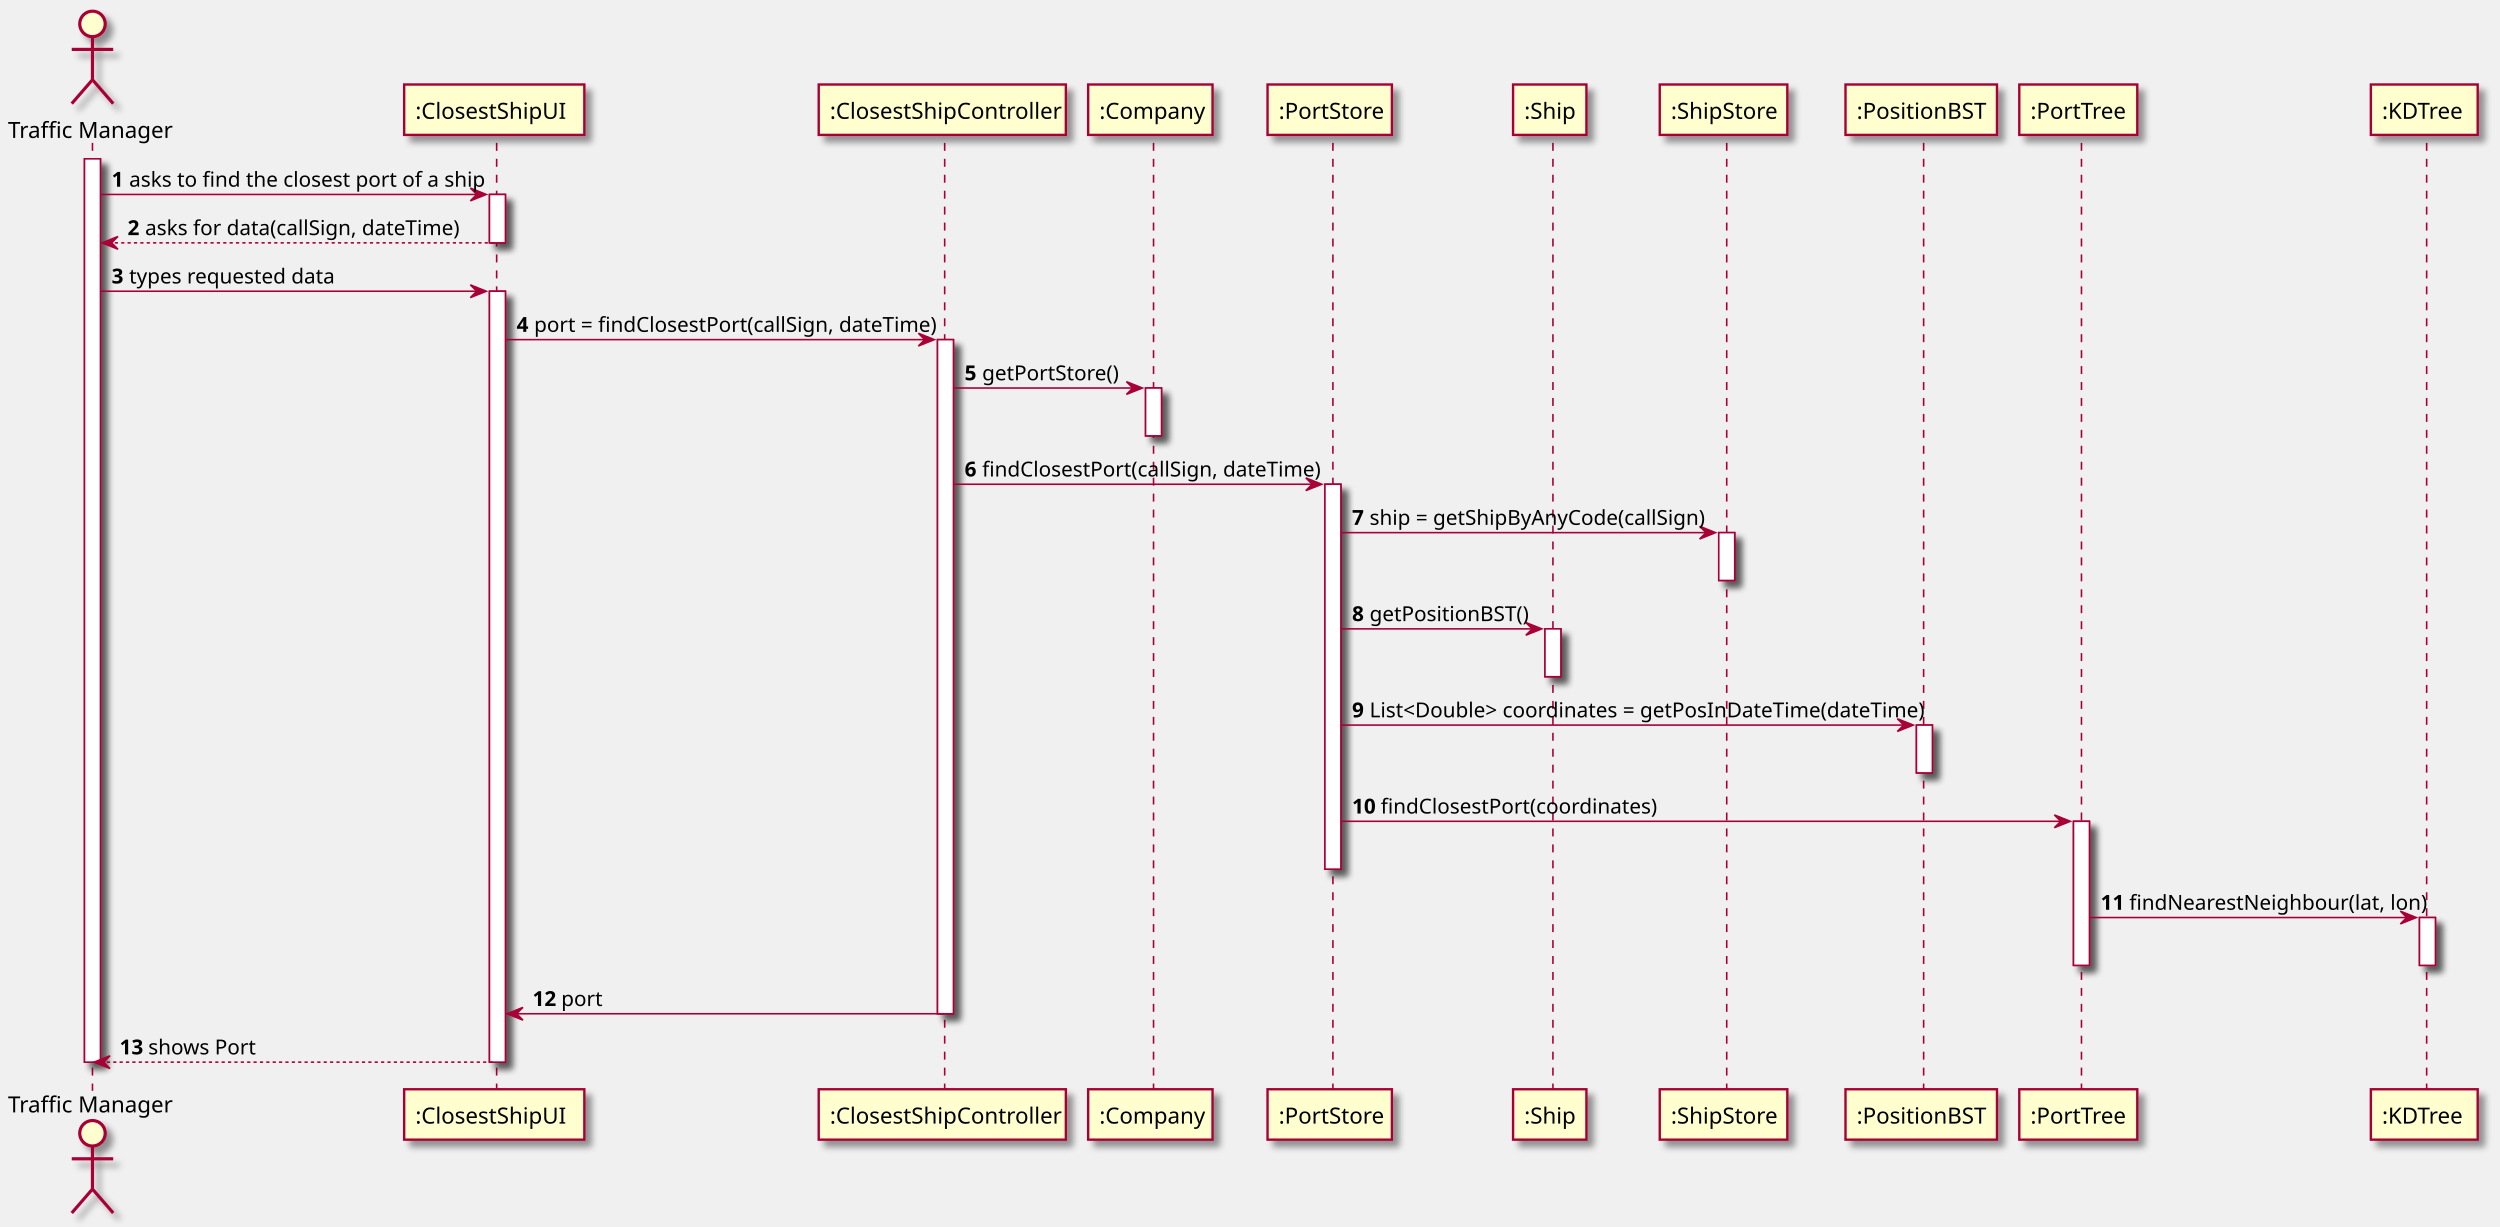
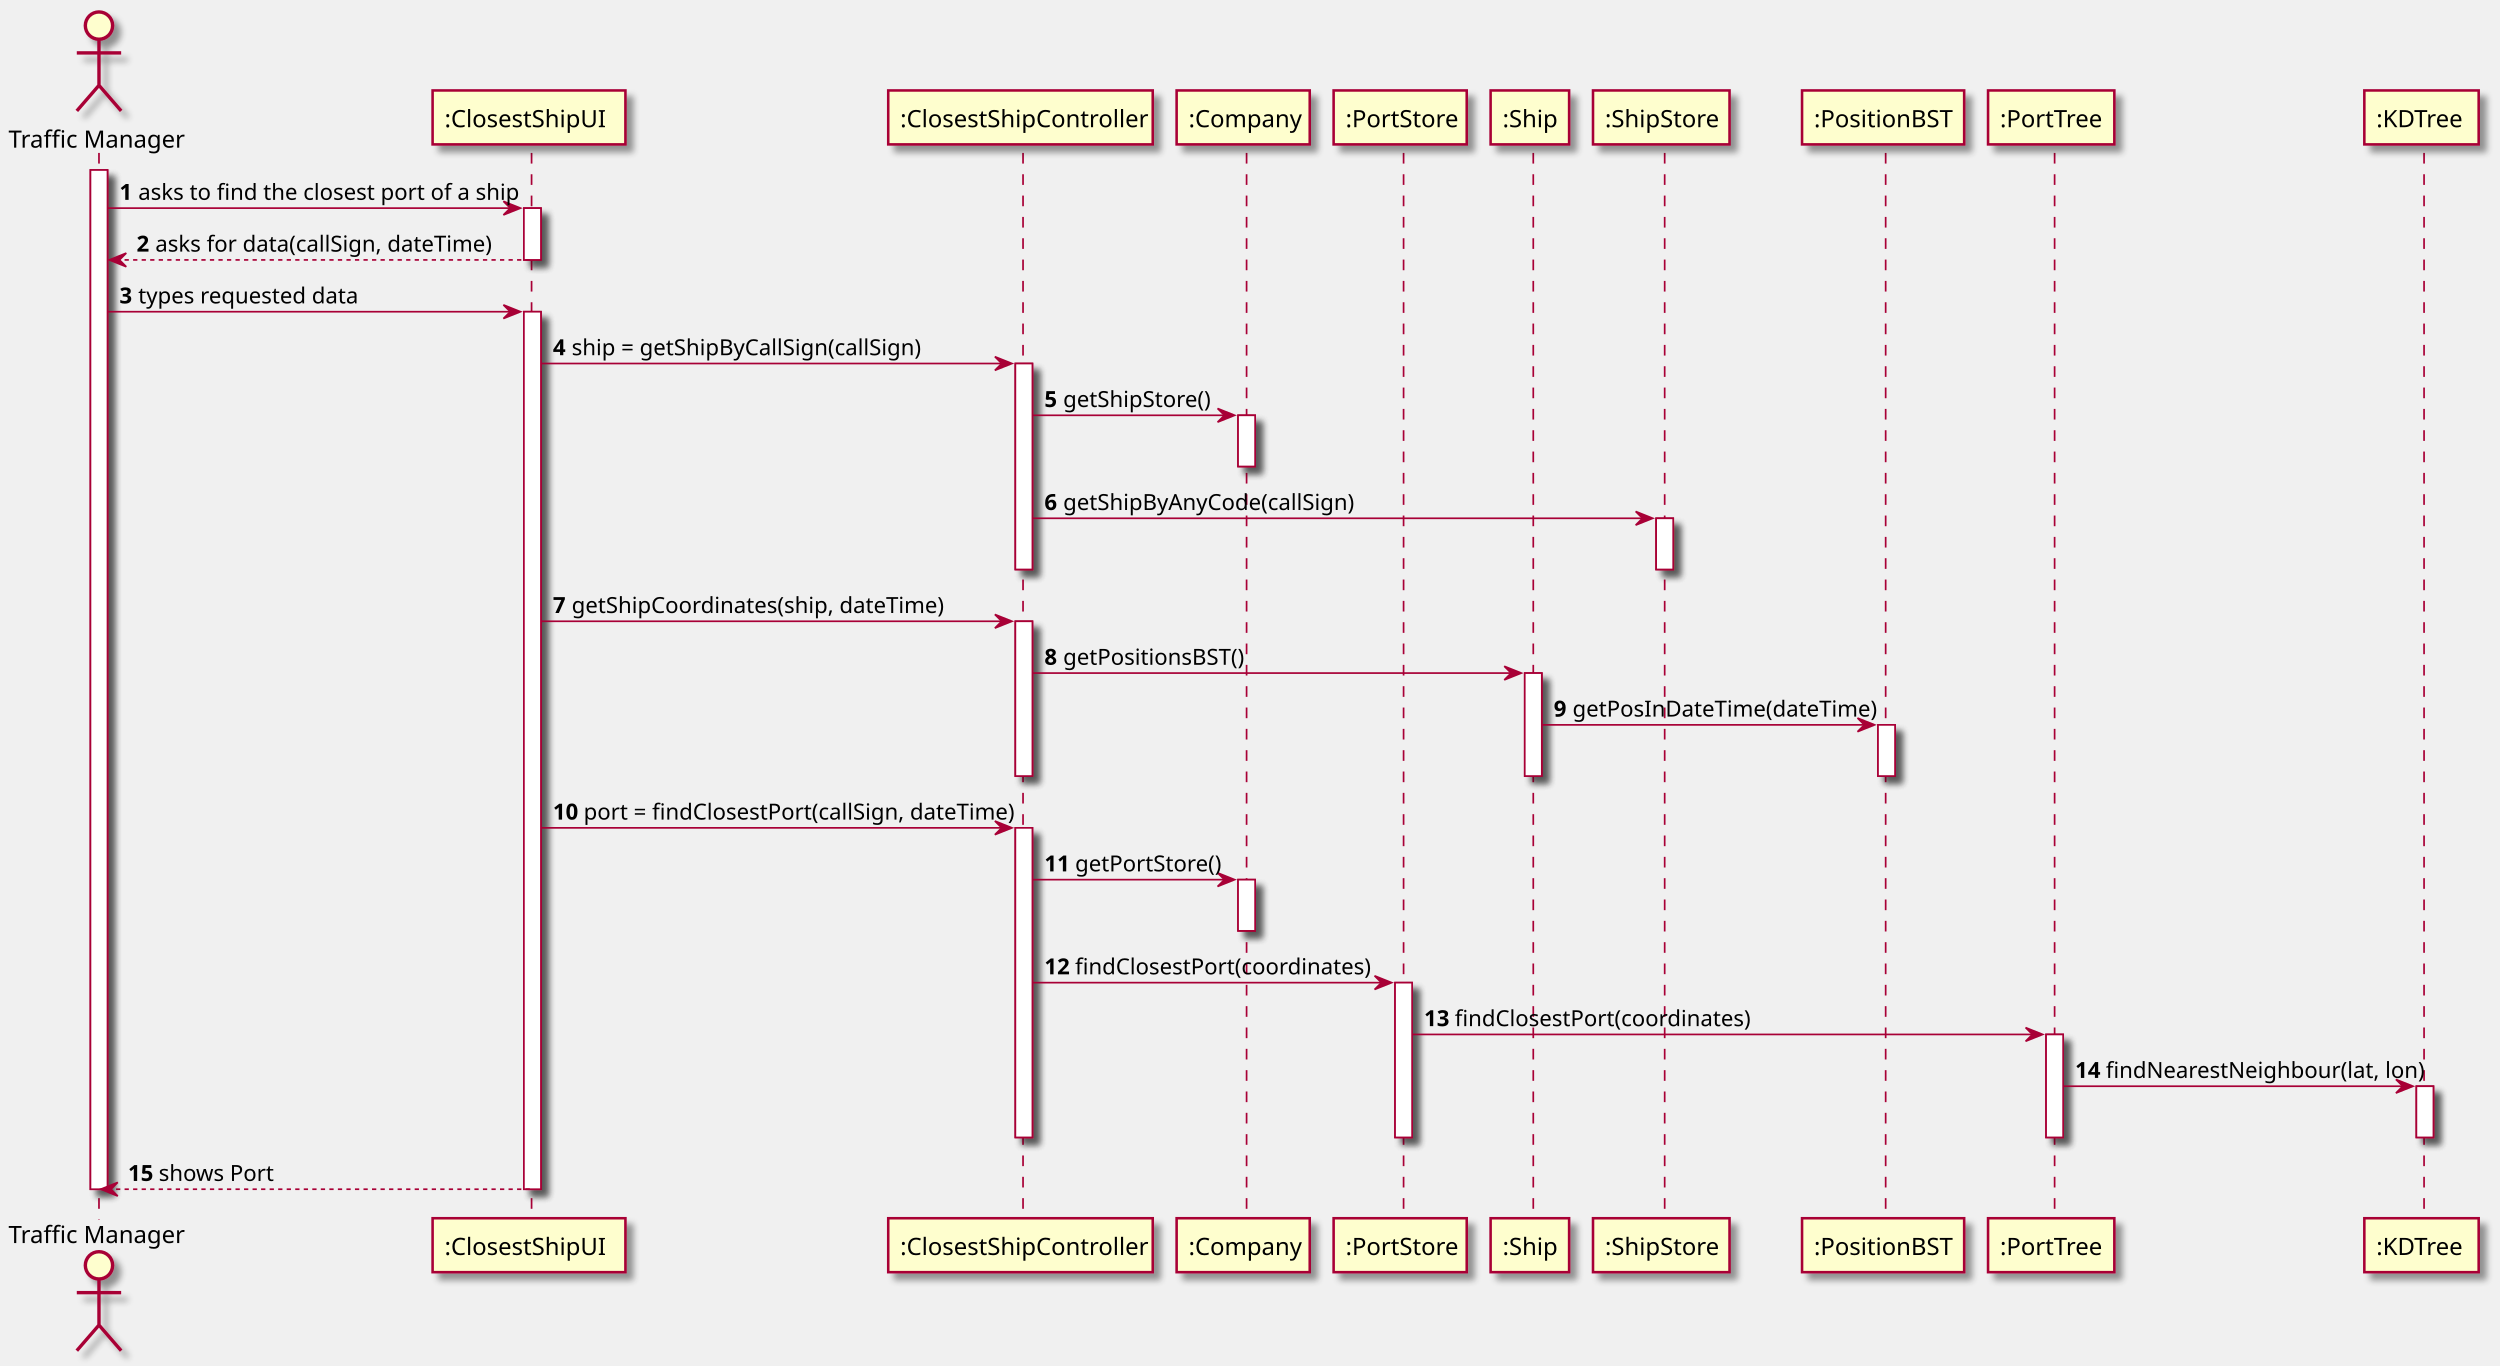
- <svg xmlns="http://www.w3.org/2000/svg" contentScriptType="application/ecmascript" contentStyleType="text/css" height="769px" preserveAspectRatio="none" style="width:1568px;height:769px;background:#FFFFFF;" version="1.1" viewBox="0 0 1568 769" width="1568px" zoomAndPan="magnify">
+ <svg xmlns="http://www.w3.org/2000/svg" contentScriptType="application/ecmascript" contentStyleType="text/css" height="640px" preserveAspectRatio="none" style="width:1172px;height:640px;background:#FFFFFF;" version="1.1" viewBox="0 0 1172 640" width="1172.8px" zoomAndPan="magnify">
  <defs>
-     <filter height="300%" id="fydxeoehd49n4" width="300%" x="-1" y="-1">
-       <feGaussianBlur result="blurOut" stdDeviation="2.0" />
+     <filter height="300%" id="fjv9f0godjn3q" width="300%" x="-1" y="-1">
+       <feGaussianBlur result="blurOut" stdDeviation="1.6" />
      <feColorMatrix in="blurOut" result="blurOut2" type="matrix" values="0 0 0 0 0 0 0 0 0 0 0 0 0 0 0 0 0 0 .4 0" />
-       <feOffset dx="4.0" dy="4.0" in="blurOut2" result="blurOut3" />
+       <feOffset dx="3.2" dy="3.2" in="blurOut2" result="blurOut3" />
      <feBlend in="SourceGraphic" in2="blurOut3" mode="normal" />
    </filter>
  </defs>
  <g>
-     <rect fill="#FFFFFF" filter="url(#fydxeoehd49n4)" height="566.57" style="stroke:#A80036;stroke-width:1.0;" width="10" x="53" y="99.609" />
-     <rect fill="#FFFFFF" filter="url(#fydxeoehd49n4)" height="30.352" style="stroke:#A80036;stroke-width:1.0;" width="10" x="307" y="121.961" />
-     <rect fill="#FFFFFF" filter="url(#fydxeoehd49n4)" height="483.516" style="stroke:#A80036;stroke-width:1.0;" width="10" x="307" y="182.664" />
-     <rect fill="#FFFFFF" filter="url(#fydxeoehd49n4)" height="422.812" style="stroke:#A80036;stroke-width:1.0;" width="10" x="588" y="213.016" />
-     <rect fill="#FFFFFF" filter="url(#fydxeoehd49n4)" height="30" style="stroke:#A80036;stroke-width:1.0;" width="10" x="718.5" y="243.367" />
-     <rect fill="#FFFFFF" filter="url(#fydxeoehd49n4)" height="241.406" style="stroke:#A80036;stroke-width:1.0;" width="10" x="831" y="303.719" />
-     <rect fill="#FFFFFF" filter="url(#fydxeoehd49n4)" height="30" style="stroke:#A80036;stroke-width:1.0;" width="10" x="969" y="394.422" />
-     <rect fill="#FFFFFF" filter="url(#fydxeoehd49n4)" height="30" style="stroke:#A80036;stroke-width:1.0;" width="10" x="1078" y="334.07" />
-     <rect fill="#FFFFFF" filter="url(#fydxeoehd49n4)" height="30" style="stroke:#A80036;stroke-width:1.0;" width="10" x="1202" y="454.773" />
-     <rect fill="#FFFFFF" filter="url(#fydxeoehd49n4)" height="90.352" style="stroke:#A80036;stroke-width:1.0;" width="10" x="1300.5" y="515.125" />
-     <rect fill="#FFFFFF" filter="url(#fydxeoehd49n4)" height="30" style="stroke:#A80036;stroke-width:1.0;" width="10" x="1517.5" y="575.477" />
-     <line style="stroke:#A80036;stroke-width:1.0;stroke-dasharray:5.0,5.0;" x1="58" x2="58" y1="89.609" y2="684.18" />
-     <line style="stroke:#A80036;stroke-width:1.0;stroke-dasharray:5.0,5.0;" x1="311.5" x2="311.5" y1="89.609" y2="684.18" />
-     <line style="stroke:#A80036;stroke-width:1.0;stroke-dasharray:5.0,5.0;" x1="592.5" x2="592.5" y1="89.609" y2="684.18" />
-     <line style="stroke:#A80036;stroke-width:1.0;stroke-dasharray:5.0,5.0;" x1="723.5" x2="723.5" y1="89.609" y2="684.18" />
-     <line style="stroke:#A80036;stroke-width:1.0;stroke-dasharray:5.0,5.0;" x1="836" x2="836" y1="89.609" y2="684.18" />
-     <line style="stroke:#A80036;stroke-width:1.0;stroke-dasharray:5.0,5.0;" x1="974" x2="974" y1="89.609" y2="684.18" />
-     <line style="stroke:#A80036;stroke-width:1.0;stroke-dasharray:5.0,5.0;" x1="1083" x2="1083" y1="89.609" y2="684.18" />
-     <line style="stroke:#A80036;stroke-width:1.0;stroke-dasharray:5.0,5.0;" x1="1206.5" x2="1206.5" y1="89.609" y2="684.18" />
-     <line style="stroke:#A80036;stroke-width:1.0;stroke-dasharray:5.0,5.0;" x1="1305.5" x2="1305.5" y1="89.609" y2="684.18" />
-     <line style="stroke:#A80036;stroke-width:1.0;stroke-dasharray:5.0,5.0;" x1="1522" x2="1522" y1="89.609" y2="684.18" />
-     <text fill="#000000" font-family="sans-serif" font-size="14" lengthAdjust="spacing" textLength="100" x="5" y="86.533">Traffic Manager</text>
-     <ellipse cx="58" cy="15" fill="#FEFECE" filter="url(#fydxeoehd49n4)" rx="8" ry="8" style="stroke:#A80036;stroke-width:2.0;" />
-     <path d="M58,23 L58,50 M45,31 L71,31 M58,50 L45,65 M58,50 L71,65 " fill="none" filter="url(#fydxeoehd49n4)" style="stroke:#A80036;stroke-width:2.0;" />
-     <text fill="#000000" font-family="sans-serif" font-size="14" lengthAdjust="spacing" textLength="100" x="5" y="697.713">Traffic Manager</text>
-     <ellipse cx="58" cy="710.789" fill="#FEFECE" filter="url(#fydxeoehd49n4)" rx="8" ry="8" style="stroke:#A80036;stroke-width:2.0;" />
-     <path d="M58,718.789 L58,745.789 M45,726.789 L71,726.789 M58,745.789 L45,760.789 M58,745.789 L71,760.789 " fill="none" filter="url(#fydxeoehd49n4)" style="stroke:#A80036;stroke-width:2.0;" />
-     <rect fill="#FEFECE" filter="url(#fydxeoehd49n4)" height="31.609" style="stroke:#A80036;stroke-width:1.5;" width="113" x="253.5" y="53" />
-     <text fill="#000000" font-family="sans-serif" font-size="14" lengthAdjust="spacing" textLength="91" x="260.5" y="74.533">:ClosestShipUI</text>
-     <rect fill="#FEFECE" filter="url(#fydxeoehd49n4)" height="31.609" style="stroke:#A80036;stroke-width:1.5;" width="113" x="253.5" y="683.18" />
-     <text fill="#000000" font-family="sans-serif" font-size="14" lengthAdjust="spacing" textLength="91" x="260.5" y="704.713">:ClosestShipUI</text>
-     <rect fill="#FEFECE" filter="url(#fydxeoehd49n4)" height="31.609" style="stroke:#A80036;stroke-width:1.5;" width="155" x="513.5" y="53" />
-     <text fill="#000000" font-family="sans-serif" font-size="14" lengthAdjust="spacing" textLength="141" x="520.5" y="74.533">:ClosestShipController</text>
-     <rect fill="#FEFECE" filter="url(#fydxeoehd49n4)" height="31.609" style="stroke:#A80036;stroke-width:1.5;" width="155" x="513.5" y="683.18" />
-     <text fill="#000000" font-family="sans-serif" font-size="14" lengthAdjust="spacing" textLength="141" x="520.5" y="704.713">:ClosestShipController</text>
-     <rect fill="#FEFECE" filter="url(#fydxeoehd49n4)" height="31.609" style="stroke:#A80036;stroke-width:1.5;" width="78" x="682.5" y="53" />
-     <text fill="#000000" font-family="sans-serif" font-size="14" lengthAdjust="spacing" textLength="64" x="689.5" y="74.533">:Company</text>
-     <rect fill="#FEFECE" filter="url(#fydxeoehd49n4)" height="31.609" style="stroke:#A80036;stroke-width:1.5;" width="78" x="682.5" y="683.18" />
-     <text fill="#000000" font-family="sans-serif" font-size="14" lengthAdjust="spacing" textLength="64" x="689.5" y="704.713">:Company</text>
-     <rect fill="#FEFECE" filter="url(#fydxeoehd49n4)" height="31.609" style="stroke:#A80036;stroke-width:1.5;" width="78" x="795" y="53" />
-     <text fill="#000000" font-family="sans-serif" font-size="14" lengthAdjust="spacing" textLength="64" x="802" y="74.533">:PortStore</text>
-     <rect fill="#FEFECE" filter="url(#fydxeoehd49n4)" height="31.609" style="stroke:#A80036;stroke-width:1.5;" width="78" x="795" y="683.18" />
-     <text fill="#000000" font-family="sans-serif" font-size="14" lengthAdjust="spacing" textLength="64" x="802" y="704.713">:PortStore</text>
-     <rect fill="#FEFECE" filter="url(#fydxeoehd49n4)" height="31.609" style="stroke:#A80036;stroke-width:1.5;" width="46" x="949" y="53" />
-     <text fill="#000000" font-family="sans-serif" font-size="14" lengthAdjust="spacing" textLength="32" x="956" y="74.533">:Ship</text>
-     <rect fill="#FEFECE" filter="url(#fydxeoehd49n4)" height="31.609" style="stroke:#A80036;stroke-width:1.5;" width="46" x="949" y="683.18" />
-     <text fill="#000000" font-family="sans-serif" font-size="14" lengthAdjust="spacing" textLength="32" x="956" y="704.713">:Ship</text>
-     <rect fill="#FEFECE" filter="url(#fydxeoehd49n4)" height="31.609" style="stroke:#A80036;stroke-width:1.5;" width="80" x="1041" y="53" />
-     <text fill="#000000" font-family="sans-serif" font-size="14" lengthAdjust="spacing" textLength="66" x="1048" y="74.533">:ShipStore</text>
-     <rect fill="#FEFECE" filter="url(#fydxeoehd49n4)" height="31.609" style="stroke:#A80036;stroke-width:1.5;" width="80" x="1041" y="683.18" />
-     <text fill="#000000" font-family="sans-serif" font-size="14" lengthAdjust="spacing" textLength="66" x="1048" y="704.713">:ShipStore</text>
-     <rect fill="#FEFECE" filter="url(#fydxeoehd49n4)" height="31.609" style="stroke:#A80036;stroke-width:1.5;" width="95" x="1157.5" y="53" />
-     <text fill="#000000" font-family="sans-serif" font-size="14" lengthAdjust="spacing" textLength="81" x="1164.5" y="74.533">:PositionBST</text>
-     <rect fill="#FEFECE" filter="url(#fydxeoehd49n4)" height="31.609" style="stroke:#A80036;stroke-width:1.5;" width="95" x="1157.5" y="683.18" />
-     <text fill="#000000" font-family="sans-serif" font-size="14" lengthAdjust="spacing" textLength="81" x="1164.5" y="704.713">:PositionBST</text>
-     <rect fill="#FEFECE" filter="url(#fydxeoehd49n4)" height="31.609" style="stroke:#A80036;stroke-width:1.5;" width="74" x="1266.5" y="53" />
-     <text fill="#000000" font-family="sans-serif" font-size="14" lengthAdjust="spacing" textLength="60" x="1273.5" y="74.533">:PortTree</text>
-     <rect fill="#FEFECE" filter="url(#fydxeoehd49n4)" height="31.609" style="stroke:#A80036;stroke-width:1.5;" width="74" x="1266.5" y="683.18" />
-     <text fill="#000000" font-family="sans-serif" font-size="14" lengthAdjust="spacing" textLength="60" x="1273.5" y="704.713">:PortTree</text>
-     <rect fill="#FEFECE" filter="url(#fydxeoehd49n4)" height="31.609" style="stroke:#A80036;stroke-width:1.5;" width="67" x="1487" y="53" />
-     <text fill="#000000" font-family="sans-serif" font-size="14" lengthAdjust="spacing" textLength="53" x="1494" y="74.533">:KDTree</text>
-     <rect fill="#FEFECE" filter="url(#fydxeoehd49n4)" height="31.609" style="stroke:#A80036;stroke-width:1.5;" width="67" x="1487" y="683.18" />
-     <text fill="#000000" font-family="sans-serif" font-size="14" lengthAdjust="spacing" textLength="53" x="1494" y="704.713">:KDTree</text>
-     <rect fill="#FFFFFF" filter="url(#fydxeoehd49n4)" height="566.57" style="stroke:#A80036;stroke-width:1.0;" width="10" x="53" y="99.609" />
-     <rect fill="#FFFFFF" filter="url(#fydxeoehd49n4)" height="30.352" style="stroke:#A80036;stroke-width:1.0;" width="10" x="307" y="121.961" />
-     <rect fill="#FFFFFF" filter="url(#fydxeoehd49n4)" height="483.516" style="stroke:#A80036;stroke-width:1.0;" width="10" x="307" y="182.664" />
-     <rect fill="#FFFFFF" filter="url(#fydxeoehd49n4)" height="422.812" style="stroke:#A80036;stroke-width:1.0;" width="10" x="588" y="213.016" />
-     <rect fill="#FFFFFF" filter="url(#fydxeoehd49n4)" height="30" style="stroke:#A80036;stroke-width:1.0;" width="10" x="718.5" y="243.367" />
-     <rect fill="#FFFFFF" filter="url(#fydxeoehd49n4)" height="241.406" style="stroke:#A80036;stroke-width:1.0;" width="10" x="831" y="303.719" />
-     <rect fill="#FFFFFF" filter="url(#fydxeoehd49n4)" height="30" style="stroke:#A80036;stroke-width:1.0;" width="10" x="969" y="394.422" />
-     <rect fill="#FFFFFF" filter="url(#fydxeoehd49n4)" height="30" style="stroke:#A80036;stroke-width:1.0;" width="10" x="1078" y="334.07" />
-     <rect fill="#FFFFFF" filter="url(#fydxeoehd49n4)" height="30" style="stroke:#A80036;stroke-width:1.0;" width="10" x="1202" y="454.773" />
-     <rect fill="#FFFFFF" filter="url(#fydxeoehd49n4)" height="90.352" style="stroke:#A80036;stroke-width:1.0;" width="10" x="1300.5" y="515.125" />
-     <rect fill="#FFFFFF" filter="url(#fydxeoehd49n4)" height="30" style="stroke:#A80036;stroke-width:1.0;" width="10" x="1517.5" y="575.477" />
-     <polygon fill="#A80036" points="295,117.961,305,121.961,295,125.961,299,121.961" style="stroke:#A80036;stroke-width:1.0;" />
-     <line style="stroke:#A80036;stroke-width:1.0;" x1="63" x2="301" y1="121.961" y2="121.961" />
-     <text fill="#000000" font-family="sans-serif" font-size="13" font-weight="bold" lengthAdjust="spacing" textLength="7" x="70" y="117.105">1</text>
-     <text fill="#000000" font-family="sans-serif" font-size="13" lengthAdjust="spacing" textLength="214" x="81" y="117.105">asks to find the closest port of a ship</text>
-     <polygon fill="#A80036" points="74,148.312,64,152.312,74,156.312,70,152.312" style="stroke:#A80036;stroke-width:1.0;" />
-     <line style="stroke:#A80036;stroke-width:1.0;stroke-dasharray:2.0,2.0;" x1="68" x2="311" y1="152.312" y2="152.312" />
-     <text fill="#000000" font-family="sans-serif" font-size="13" font-weight="bold" lengthAdjust="spacing" textLength="7" x="80" y="147.456">2</text>
-     <text fill="#000000" font-family="sans-serif" font-size="13" lengthAdjust="spacing" textLength="190" x="91" y="147.456">asks for data(callSign, dateTime)</text>
-     <polygon fill="#A80036" points="295,178.664,305,182.664,295,186.664,299,182.664" style="stroke:#A80036;stroke-width:1.0;" />
-     <line style="stroke:#A80036;stroke-width:1.0;" x1="63" x2="301" y1="182.664" y2="182.664" />
-     <text fill="#000000" font-family="sans-serif" font-size="13" font-weight="bold" lengthAdjust="spacing" textLength="7" x="70" y="177.808">3</text>
-     <text fill="#000000" font-family="sans-serif" font-size="13" lengthAdjust="spacing" textLength="122" x="81" y="177.808">types requested data</text>
-     <polygon fill="#A80036" points="576,209.016,586,213.016,576,217.016,580,213.016" style="stroke:#A80036;stroke-width:1.0;" />
-     <line style="stroke:#A80036;stroke-width:1.0;" x1="317" x2="582" y1="213.016" y2="213.016" />
-     <text fill="#000000" font-family="sans-serif" font-size="13" font-weight="bold" lengthAdjust="spacing" textLength="7" x="324" y="208.159">4</text>
-     <text fill="#000000" font-family="sans-serif" font-size="13" lengthAdjust="spacing" textLength="241" x="335" y="208.159">port = findClosestPort(callSign, dateTime)</text>
-     <polygon fill="#A80036" points="706.5,239.367,716.5,243.367,706.5,247.367,710.5,243.367" style="stroke:#A80036;stroke-width:1.0;" />
-     <line style="stroke:#A80036;stroke-width:1.0;" x1="598" x2="712.5" y1="243.367" y2="243.367" />
-     <text fill="#000000" font-family="sans-serif" font-size="13" font-weight="bold" lengthAdjust="spacing" textLength="7" x="605" y="238.511">5</text>
-     <text fill="#000000" font-family="sans-serif" font-size="13" lengthAdjust="spacing" textLength="81" x="616" y="238.511">getPortStore()</text>
-     <polygon fill="#A80036" points="819,299.719,829,303.719,819,307.719,823,303.719" style="stroke:#A80036;stroke-width:1.0;" />
-     <line style="stroke:#A80036;stroke-width:1.0;" x1="598" x2="825" y1="303.719" y2="303.719" />
-     <text fill="#000000" font-family="sans-serif" font-size="13" font-weight="bold" lengthAdjust="spacing" textLength="7" x="605" y="298.862">6</text>
-     <text fill="#000000" font-family="sans-serif" font-size="13" lengthAdjust="spacing" textLength="203" x="616" y="298.862">findClosestPort(callSign, dateTime)</text>
-     <polygon fill="#A80036" points="1066,330.07,1076,334.07,1066,338.07,1070,334.07" style="stroke:#A80036;stroke-width:1.0;" />
-     <line style="stroke:#A80036;stroke-width:1.0;" x1="841" x2="1072" y1="334.07" y2="334.07" />
-     <text fill="#000000" font-family="sans-serif" font-size="13" font-weight="bold" lengthAdjust="spacing" textLength="7" x="848" y="329.214">7</text>
-     <text fill="#000000" font-family="sans-serif" font-size="13" lengthAdjust="spacing" textLength="207" x="859" y="329.214">ship = getShipByAnyCode(callSign)</text>
-     <polygon fill="#A80036" points="957,390.422,967,394.422,957,398.422,961,394.422" style="stroke:#A80036;stroke-width:1.0;" />
-     <line style="stroke:#A80036;stroke-width:1.0;" x1="841" x2="963" y1="394.422" y2="394.422" />
-     <text fill="#000000" font-family="sans-serif" font-size="13" font-weight="bold" lengthAdjust="spacing" textLength="7" x="848" y="389.565">8</text>
-     <text fill="#000000" font-family="sans-serif" font-size="13" lengthAdjust="spacing" textLength="98" x="859" y="389.565">getPositionBST()</text>
-     <polygon fill="#A80036" points="1190,450.773,1200,454.773,1190,458.773,1194,454.773" style="stroke:#A80036;stroke-width:1.0;" />
-     <line style="stroke:#A80036;stroke-width:1.0;" x1="841" x2="1196" y1="454.773" y2="454.773" />
-     <text fill="#000000" font-family="sans-serif" font-size="13" font-weight="bold" lengthAdjust="spacing" textLength="7" x="848" y="449.917">9</text>
-     <text fill="#000000" font-family="sans-serif" font-size="13" lengthAdjust="spacing" textLength="331" x="859" y="449.917">List&lt;Double&gt; coordinates = getPosInDateTime(dateTime)</text>
-     <polygon fill="#A80036" points="1288.5,511.125,1298.5,515.125,1288.5,519.125,1292.5,515.125" style="stroke:#A80036;stroke-width:1.0;" />
-     <line style="stroke:#A80036;stroke-width:1.0;" x1="841" x2="1294.5" y1="515.125" y2="515.125" />
-     <text fill="#000000" font-family="sans-serif" font-size="13" font-weight="bold" lengthAdjust="spacing" textLength="14" x="848" y="510.269">10</text>
-     <text fill="#000000" font-family="sans-serif" font-size="13" lengthAdjust="spacing" textLength="163" x="866" y="510.269">findClosestPort(coordinates)</text>
-     <polygon fill="#A80036" points="1505.5,571.477,1515.5,575.477,1505.5,579.477,1509.5,575.477" style="stroke:#A80036;stroke-width:1.0;" />
-     <line style="stroke:#A80036;stroke-width:1.0;" x1="1310.5" x2="1511.5" y1="575.477" y2="575.477" />
-     <text fill="#000000" font-family="sans-serif" font-size="13" font-weight="bold" lengthAdjust="spacing" textLength="14" x="1317.5" y="570.62">11</text>
-     <text fill="#000000" font-family="sans-serif" font-size="13" lengthAdjust="spacing" textLength="170" x="1335.5" y="570.62">findNearestNeighbour(lat, lon)</text>
-     <polygon fill="#A80036" points="328,631.828,318,635.828,328,639.828,324,635.828" style="stroke:#A80036;stroke-width:1.0;" />
-     <line style="stroke:#A80036;stroke-width:1.0;" x1="322" x2="592" y1="635.828" y2="635.828" />
-     <text fill="#000000" font-family="sans-serif" font-size="13" font-weight="bold" lengthAdjust="spacing" textLength="14" x="334" y="630.972">12</text>
-     <text fill="#000000" font-family="sans-serif" font-size="13" lengthAdjust="spacing" textLength="22" x="352" y="630.972">port</text>
-     <polygon fill="#A80036" points="69,662.18,59,666.18,69,670.18,65,666.18" style="stroke:#A80036;stroke-width:1.0;" />
-     <line style="stroke:#A80036;stroke-width:1.0;stroke-dasharray:2.0,2.0;" x1="63" x2="311" y1="666.18" y2="666.18" />
-     <text fill="#000000" font-family="sans-serif" font-size="13" font-weight="bold" lengthAdjust="spacing" textLength="14" x="75" y="661.323">13</text>
-     <text fill="#000000" font-family="sans-serif" font-size="13" lengthAdjust="spacing" textLength="65" x="93" y="661.323">shows Port</text>
+     <rect fill="#FFFFFF" filter="url(#fjv9f0godjn3q)" height="477.819" style="stroke:#A80036;stroke-width:0.8;" width="8" x="42.4" y="79.688" />
+     <rect fill="#FFFFFF" filter="url(#fjv9f0godjn3q)" height="24.281" style="stroke:#A80036;stroke-width:0.8;" width="8" x="245.6" y="97.569" />
+     <rect fill="#FFFFFF" filter="url(#fjv9f0godjn3q)" height="411.375" style="stroke:#A80036;stroke-width:0.8;" width="8" x="245.6" y="146.131" />
+     <rect fill="#FFFFFF" filter="url(#fjv9f0godjn3q)" height="96.562" style="stroke:#A80036;stroke-width:0.8;" width="8" x="476" y="170.412" />
+     <rect fill="#FFFFFF" filter="url(#fjv9f0godjn3q)" height="72.562" style="stroke:#A80036;stroke-width:0.8;" width="8" x="476" y="291.256" />
+     <rect fill="#FFFFFF" filter="url(#fjv9f0godjn3q)" height="145.125" style="stroke:#A80036;stroke-width:0.8;" width="8" x="476" y="388.1" />
+     <rect fill="#FFFFFF" filter="url(#fjv9f0godjn3q)" height="24" style="stroke:#A80036;stroke-width:0.8;" width="8" x="580.4" y="194.694" />
+     <rect fill="#FFFFFF" filter="url(#fjv9f0godjn3q)" height="24" style="stroke:#A80036;stroke-width:0.8;" width="8" x="580.4" y="412.381" />
+     <rect fill="#FFFFFF" filter="url(#fjv9f0godjn3q)" height="72.562" style="stroke:#A80036;stroke-width:0.8;" width="8" x="654" y="460.663" />
+     <rect fill="#FFFFFF" filter="url(#fjv9f0godjn3q)" height="48.281" style="stroke:#A80036;stroke-width:0.8;" width="8" x="714.8" y="315.538" />
+     <rect fill="#FFFFFF" filter="url(#fjv9f0godjn3q)" height="24" style="stroke:#A80036;stroke-width:0.8;" width="8" x="776.4" y="242.975" />
+     <rect fill="#FFFFFF" filter="url(#fjv9f0godjn3q)" height="24" style="stroke:#A80036;stroke-width:0.8;" width="8" x="880.4" y="339.819" />
+     <rect fill="#FFFFFF" filter="url(#fjv9f0godjn3q)" height="48.281" style="stroke:#A80036;stroke-width:0.8;" width="8" x="959.2" y="484.944" />
+     <rect fill="#FFFFFF" filter="url(#fjv9f0godjn3q)" height="24" style="stroke:#A80036;stroke-width:0.8;" width="8" x="1132.8" y="509.225" />
+     <line style="stroke:#A80036;stroke-width:0.8;stroke-dasharray:5.0,5.0;" x1="46.4" x2="46.4" y1="71.688" y2="571.906" />
+     <line style="stroke:#A80036;stroke-width:0.8;stroke-dasharray:5.0,5.0;" x1="249.2" x2="249.2" y1="71.688" y2="571.906" />
+     <line style="stroke:#A80036;stroke-width:0.8;stroke-dasharray:5.0,5.0;" x1="479.6" x2="479.6" y1="71.688" y2="571.906" />
+     <line style="stroke:#A80036;stroke-width:0.8;stroke-dasharray:5.0,5.0;" x1="584.4" x2="584.4" y1="71.688" y2="571.906" />
+     <line style="stroke:#A80036;stroke-width:0.8;stroke-dasharray:5.0,5.0;" x1="658" x2="658" y1="71.688" y2="571.906" />
+     <line style="stroke:#A80036;stroke-width:0.8;stroke-dasharray:5.0,5.0;" x1="718.8" x2="718.8" y1="71.688" y2="571.906" />
+     <line style="stroke:#A80036;stroke-width:0.8;stroke-dasharray:5.0,5.0;" x1="780.4" x2="780.4" y1="71.688" y2="571.906" />
+     <line style="stroke:#A80036;stroke-width:0.8;stroke-dasharray:5.0,5.0;" x1="884" x2="884" y1="71.688" y2="571.906" />
+     <line style="stroke:#A80036;stroke-width:0.8;stroke-dasharray:5.0,5.0;" x1="963.2" x2="963.2" y1="71.688" y2="571.906" />
+     <line style="stroke:#A80036;stroke-width:0.8;stroke-dasharray:5.0,5.0;" x1="1136.4" x2="1136.4" y1="71.688" y2="571.906" />
+     <text fill="#000000" font-family="sans-serif" font-size="11.2" lengthAdjust="spacing" textLength="80" x="4" y="69.227">Traffic Manager</text>
+     <ellipse cx="46.4" cy="12" fill="#FEFECE" filter="url(#fjv9f0godjn3q)" rx="6.4" ry="6.4" style="stroke:#A80036;stroke-width:1.6;" />
+     <path d="M46.4,18.4 L46.4,40 M36,24.8 L56.8,24.8 M46.4,40 L36,52 M46.4,40 L56.8,52 " fill="none" filter="url(#fjv9f0godjn3q)" style="stroke:#A80036;stroke-width:1.6;" />
+     <text fill="#000000" font-family="sans-serif" font-size="11.2" lengthAdjust="spacing" textLength="80" x="4" y="582.733">Traffic Manager</text>
+     <ellipse cx="46.4" cy="593.194" fill="#FEFECE" filter="url(#fjv9f0godjn3q)" rx="6.4" ry="6.4" style="stroke:#A80036;stroke-width:1.6;" />
+     <path d="M46.4,599.594 L46.4,621.194 M36,605.994 L56.8,605.994 M46.4,621.194 L36,633.194 M46.4,621.194 L56.8,633.194 " fill="none" filter="url(#fjv9f0godjn3q)" style="stroke:#A80036;stroke-width:1.6;" />
+     <rect fill="#FEFECE" filter="url(#fjv9f0godjn3q)" height="25.288" style="stroke:#A80036;stroke-width:1.2;" width="90.4" x="202.8" y="42.4" />
+     <text fill="#000000" font-family="sans-serif" font-size="11.2" lengthAdjust="spacing" textLength="72.8" x="208.4" y="59.627">:ClosestShipUI</text>
+     <rect fill="#FEFECE" filter="url(#fjv9f0godjn3q)" height="25.288" style="stroke:#A80036;stroke-width:1.2;" width="90.4" x="202.8" y="571.106" />
+     <text fill="#000000" font-family="sans-serif" font-size="11.2" lengthAdjust="spacing" textLength="72.8" x="208.4" y="588.333">:ClosestShipUI</text>
+     <rect fill="#FEFECE" filter="url(#fjv9f0godjn3q)" height="25.288" style="stroke:#A80036;stroke-width:1.2;" width="124" x="416.4" y="42.4" />
+     <text fill="#000000" font-family="sans-serif" font-size="11.2" lengthAdjust="spacing" textLength="112.8" x="422" y="59.627">:ClosestShipController</text>
+     <rect fill="#FEFECE" filter="url(#fjv9f0godjn3q)" height="25.288" style="stroke:#A80036;stroke-width:1.2;" width="124" x="416.4" y="571.106" />
+     <text fill="#000000" font-family="sans-serif" font-size="11.2" lengthAdjust="spacing" textLength="112.8" x="422" y="588.333">:ClosestShipController</text>
+     <rect fill="#FEFECE" filter="url(#fjv9f0godjn3q)" height="25.288" style="stroke:#A80036;stroke-width:1.2;" width="62.4" x="551.6" y="42.4" />
+     <text fill="#000000" font-family="sans-serif" font-size="11.2" lengthAdjust="spacing" textLength="51.2" x="557.2" y="59.627">:Company</text>
+     <rect fill="#FEFECE" filter="url(#fjv9f0godjn3q)" height="25.288" style="stroke:#A80036;stroke-width:1.2;" width="62.4" x="551.6" y="571.106" />
+     <text fill="#000000" font-family="sans-serif" font-size="11.2" lengthAdjust="spacing" textLength="51.2" x="557.2" y="588.333">:Company</text>
+     <rect fill="#FEFECE" filter="url(#fjv9f0godjn3q)" height="25.288" style="stroke:#A80036;stroke-width:1.2;" width="62.4" x="625.2" y="42.4" />
+     <text fill="#000000" font-family="sans-serif" font-size="11.2" lengthAdjust="spacing" textLength="51.2" x="630.8" y="59.627">:PortStore</text>
+     <rect fill="#FEFECE" filter="url(#fjv9f0godjn3q)" height="25.288" style="stroke:#A80036;stroke-width:1.2;" width="62.4" x="625.2" y="571.106" />
+     <text fill="#000000" font-family="sans-serif" font-size="11.2" lengthAdjust="spacing" textLength="51.2" x="630.8" y="588.333">:PortStore</text>
+     <rect fill="#FEFECE" filter="url(#fjv9f0godjn3q)" height="25.288" style="stroke:#A80036;stroke-width:1.2;" width="36.8" x="698.8" y="42.4" />
+     <text fill="#000000" font-family="sans-serif" font-size="11.2" lengthAdjust="spacing" textLength="25.6" x="704.4" y="59.627">:Ship</text>
+     <rect fill="#FEFECE" filter="url(#fjv9f0godjn3q)" height="25.288" style="stroke:#A80036;stroke-width:1.2;" width="36.8" x="698.8" y="571.106" />
+     <text fill="#000000" font-family="sans-serif" font-size="11.2" lengthAdjust="spacing" textLength="25.6" x="704.4" y="588.333">:Ship</text>
+     <rect fill="#FEFECE" filter="url(#fjv9f0godjn3q)" height="25.288" style="stroke:#A80036;stroke-width:1.2;" width="64" x="746.8" y="42.4" />
+     <text fill="#000000" font-family="sans-serif" font-size="11.2" lengthAdjust="spacing" textLength="52.8" x="752.4" y="59.627">:ShipStore</text>
+     <rect fill="#FEFECE" filter="url(#fjv9f0godjn3q)" height="25.288" style="stroke:#A80036;stroke-width:1.2;" width="64" x="746.8" y="571.106" />
+     <text fill="#000000" font-family="sans-serif" font-size="11.2" lengthAdjust="spacing" textLength="52.8" x="752.4" y="588.333">:ShipStore</text>
+     <rect fill="#FEFECE" filter="url(#fjv9f0godjn3q)" height="25.288" style="stroke:#A80036;stroke-width:1.2;" width="76" x="844.8" y="42.4" />
+     <text fill="#000000" font-family="sans-serif" font-size="11.2" lengthAdjust="spacing" textLength="64.8" x="850.4" y="59.627">:PositionBST</text>
+     <rect fill="#FEFECE" filter="url(#fjv9f0godjn3q)" height="25.288" style="stroke:#A80036;stroke-width:1.2;" width="76" x="844.8" y="571.106" />
+     <text fill="#000000" font-family="sans-serif" font-size="11.2" lengthAdjust="spacing" textLength="64.8" x="850.4" y="588.333">:PositionBST</text>
+     <rect fill="#FEFECE" filter="url(#fjv9f0godjn3q)" height="25.288" style="stroke:#A80036;stroke-width:1.2;" width="59.2" x="932" y="42.4" />
+     <text fill="#000000" font-family="sans-serif" font-size="11.2" lengthAdjust="spacing" textLength="48" x="937.6" y="59.627">:PortTree</text>
+     <rect fill="#FEFECE" filter="url(#fjv9f0godjn3q)" height="25.288" style="stroke:#A80036;stroke-width:1.2;" width="59.2" x="932" y="571.106" />
+     <text fill="#000000" font-family="sans-serif" font-size="11.2" lengthAdjust="spacing" textLength="48" x="937.6" y="588.333">:PortTree</text>
+     <rect fill="#FEFECE" filter="url(#fjv9f0godjn3q)" height="25.288" style="stroke:#A80036;stroke-width:1.2;" width="53.6" x="1108.4" y="42.4" />
+     <text fill="#000000" font-family="sans-serif" font-size="11.2" lengthAdjust="spacing" textLength="42.4" x="1114" y="59.627">:KDTree</text>
+     <rect fill="#FEFECE" filter="url(#fjv9f0godjn3q)" height="25.288" style="stroke:#A80036;stroke-width:1.2;" width="53.6" x="1108.4" y="571.106" />
+     <text fill="#000000" font-family="sans-serif" font-size="11.2" lengthAdjust="spacing" textLength="42.4" x="1114" y="588.333">:KDTree</text>
+     <rect fill="#FFFFFF" filter="url(#fjv9f0godjn3q)" height="477.819" style="stroke:#A80036;stroke-width:0.8;" width="8" x="42.4" y="79.688" />
+     <rect fill="#FFFFFF" filter="url(#fjv9f0godjn3q)" height="24.281" style="stroke:#A80036;stroke-width:0.8;" width="8" x="245.6" y="97.569" />
+     <rect fill="#FFFFFF" filter="url(#fjv9f0godjn3q)" height="411.375" style="stroke:#A80036;stroke-width:0.8;" width="8" x="245.6" y="146.131" />
+     <rect fill="#FFFFFF" filter="url(#fjv9f0godjn3q)" height="96.562" style="stroke:#A80036;stroke-width:0.8;" width="8" x="476" y="170.412" />
+     <rect fill="#FFFFFF" filter="url(#fjv9f0godjn3q)" height="72.562" style="stroke:#A80036;stroke-width:0.8;" width="8" x="476" y="291.256" />
+     <rect fill="#FFFFFF" filter="url(#fjv9f0godjn3q)" height="145.125" style="stroke:#A80036;stroke-width:0.8;" width="8" x="476" y="388.1" />
+     <rect fill="#FFFFFF" filter="url(#fjv9f0godjn3q)" height="24" style="stroke:#A80036;stroke-width:0.8;" width="8" x="580.4" y="194.694" />
+     <rect fill="#FFFFFF" filter="url(#fjv9f0godjn3q)" height="24" style="stroke:#A80036;stroke-width:0.8;" width="8" x="580.4" y="412.381" />
+     <rect fill="#FFFFFF" filter="url(#fjv9f0godjn3q)" height="72.562" style="stroke:#A80036;stroke-width:0.8;" width="8" x="654" y="460.663" />
+     <rect fill="#FFFFFF" filter="url(#fjv9f0godjn3q)" height="48.281" style="stroke:#A80036;stroke-width:0.8;" width="8" x="714.8" y="315.538" />
+     <rect fill="#FFFFFF" filter="url(#fjv9f0godjn3q)" height="24" style="stroke:#A80036;stroke-width:0.8;" width="8" x="776.4" y="242.975" />
+     <rect fill="#FFFFFF" filter="url(#fjv9f0godjn3q)" height="24" style="stroke:#A80036;stroke-width:0.8;" width="8" x="880.4" y="339.819" />
+     <rect fill="#FFFFFF" filter="url(#fjv9f0godjn3q)" height="48.281" style="stroke:#A80036;stroke-width:0.8;" width="8" x="959.2" y="484.944" />
+     <rect fill="#FFFFFF" filter="url(#fjv9f0godjn3q)" height="24" style="stroke:#A80036;stroke-width:0.8;" width="8" x="1132.8" y="509.225" />
+     <polygon fill="#A80036" points="236,94.369,244,97.569,236,100.769,239.2,97.569" style="stroke:#A80036;stroke-width:0.8;" />
+     <line style="stroke:#A80036;stroke-width:0.8;" x1="50.4" x2="240.8" y1="97.569" y2="97.569" />
+     <text fill="#000000" font-family="sans-serif" font-size="10.4" font-weight="bold" lengthAdjust="spacing" textLength="5.6" x="56" y="93.684">1</text>
+     <text fill="#000000" font-family="sans-serif" font-size="10.4" lengthAdjust="spacing" textLength="171.2" x="64.8" y="93.684">asks to find the closest port of a ship</text>
+     <polygon fill="#A80036" points="59.2,118.65,51.2,121.85,59.2,125.05,56,121.85" style="stroke:#A80036;stroke-width:0.8;" />
+     <line style="stroke:#A80036;stroke-width:0.8;stroke-dasharray:2.0,2.0;" x1="54.4" x2="248.8" y1="121.85" y2="121.85" />
+     <text fill="#000000" font-family="sans-serif" font-size="10.4" font-weight="bold" lengthAdjust="spacing" textLength="5.6" x="64" y="117.965">2</text>
+     <text fill="#000000" font-family="sans-serif" font-size="10.4" lengthAdjust="spacing" textLength="152" x="72.8" y="117.965">asks for data(callSign, dateTime)</text>
+     <polygon fill="#A80036" points="236,142.931,244,146.131,236,149.331,239.2,146.131" style="stroke:#A80036;stroke-width:0.8;" />
+     <line style="stroke:#A80036;stroke-width:0.8;" x1="50.4" x2="240.8" y1="146.131" y2="146.131" />
+     <text fill="#000000" font-family="sans-serif" font-size="10.4" font-weight="bold" lengthAdjust="spacing" textLength="5.6" x="56" y="142.246">3</text>
+     <text fill="#000000" font-family="sans-serif" font-size="10.4" lengthAdjust="spacing" textLength="97.6" x="64.8" y="142.246">types requested data</text>
+     <polygon fill="#A80036" points="466.4,167.213,474.4,170.412,466.4,173.613,469.6,170.412" style="stroke:#A80036;stroke-width:0.8;" />
+     <line style="stroke:#A80036;stroke-width:0.8;" x1="253.6" x2="471.2" y1="170.412" y2="170.412" />
+     <text fill="#000000" font-family="sans-serif" font-size="10.4" font-weight="bold" lengthAdjust="spacing" textLength="5.6" x="259.2" y="166.527">4</text>
+     <text fill="#000000" font-family="sans-serif" font-size="10.4" lengthAdjust="spacing" textLength="161.6" x="268" y="166.527">ship = getShipByCallSign(callSign)</text>
+     <polygon fill="#A80036" points="570.8,191.494,578.8,194.694,570.8,197.894,574,194.694" style="stroke:#A80036;stroke-width:0.8;" />
+     <line style="stroke:#A80036;stroke-width:0.8;" x1="484" x2="575.6" y1="194.694" y2="194.694" />
+     <text fill="#000000" font-family="sans-serif" font-size="10.4" font-weight="bold" lengthAdjust="spacing" textLength="5.6" x="489.6" y="190.809">5</text>
+     <text fill="#000000" font-family="sans-serif" font-size="10.4" lengthAdjust="spacing" textLength="66.4" x="498.4" y="190.809">getShipStore()</text>
+     <polygon fill="#A80036" points="766.8,239.775,774.8,242.975,766.8,246.175,770,242.975" style="stroke:#A80036;stroke-width:0.8;" />
+     <line style="stroke:#A80036;stroke-width:0.8;" x1="484" x2="771.6" y1="242.975" y2="242.975" />
+     <text fill="#000000" font-family="sans-serif" font-size="10.4" font-weight="bold" lengthAdjust="spacing" textLength="5.6" x="489.6" y="239.09">6</text>
+     <text fill="#000000" font-family="sans-serif" font-size="10.4" lengthAdjust="spacing" textLength="133.6" x="498.4" y="239.09">getShipByAnyCode(callSign)</text>
+     <polygon fill="#A80036" points="466.4,288.056,474.4,291.256,466.4,294.456,469.6,291.256" style="stroke:#A80036;stroke-width:0.8;" />
+     <line style="stroke:#A80036;stroke-width:0.8;" x1="253.6" x2="471.2" y1="291.256" y2="291.256" />
+     <text fill="#000000" font-family="sans-serif" font-size="10.4" font-weight="bold" lengthAdjust="spacing" textLength="5.6" x="259.2" y="287.371">7</text>
+     <text fill="#000000" font-family="sans-serif" font-size="10.4" lengthAdjust="spacing" textLength="164.8" x="268" y="287.371">getShipCoordinates(ship, dateTime)</text>
+     <polygon fill="#A80036" points="705.2,312.337,713.2,315.538,705.2,318.738,708.4,315.538" style="stroke:#A80036;stroke-width:0.8;" />
+     <line style="stroke:#A80036;stroke-width:0.8;" x1="484" x2="710" y1="315.538" y2="315.538" />
+     <text fill="#000000" font-family="sans-serif" font-size="10.4" font-weight="bold" lengthAdjust="spacing" textLength="5.6" x="489.6" y="311.652">8</text>
+     <text fill="#000000" font-family="sans-serif" font-size="10.4" lengthAdjust="spacing" textLength="84" x="498.4" y="311.652">getPositionsBST()</text>
+     <polygon fill="#A80036" points="870.8,336.619,878.8,339.819,870.8,343.019,874,339.819" style="stroke:#A80036;stroke-width:0.8;" />
+     <line style="stroke:#A80036;stroke-width:0.8;" x1="722.8" x2="875.6" y1="339.819" y2="339.819" />
+     <text fill="#000000" font-family="sans-serif" font-size="10.4" font-weight="bold" lengthAdjust="spacing" textLength="5.6" x="728.4" y="335.934">9</text>
+     <text fill="#000000" font-family="sans-serif" font-size="10.4" lengthAdjust="spacing" textLength="133.6" x="737.2" y="335.934">getPosInDateTime(dateTime)</text>
+     <polygon fill="#A80036" points="466.4,384.9,474.4,388.1,466.4,391.3,469.6,388.1" style="stroke:#A80036;stroke-width:0.8;" />
+     <line style="stroke:#A80036;stroke-width:0.8;" x1="253.6" x2="471.2" y1="388.1" y2="388.1" />
+     <text fill="#000000" font-family="sans-serif" font-size="10.4" font-weight="bold" lengthAdjust="spacing" textLength="11.2" x="259.2" y="384.215">10</text>
+     <text fill="#000000" font-family="sans-serif" font-size="10.4" lengthAdjust="spacing" textLength="192.8" x="273.6" y="384.215">port = findClosestPort(callSign, dateTime)</text>
+     <polygon fill="#A80036" points="570.8,409.181,578.8,412.381,570.8,415.581,574,412.381" style="stroke:#A80036;stroke-width:0.8;" />
+     <line style="stroke:#A80036;stroke-width:0.8;" x1="484" x2="575.6" y1="412.381" y2="412.381" />
+     <text fill="#000000" font-family="sans-serif" font-size="10.4" font-weight="bold" lengthAdjust="spacing" textLength="11.2" x="489.6" y="408.496">11</text>
+     <text fill="#000000" font-family="sans-serif" font-size="10.4" lengthAdjust="spacing" textLength="64.8" x="504" y="408.496">getPortStore()</text>
+     <polygon fill="#A80036" points="644.4,457.462,652.4,460.663,644.4,463.863,647.6,460.663" style="stroke:#A80036;stroke-width:0.8;" />
+     <line style="stroke:#A80036;stroke-width:0.8;" x1="484" x2="649.2" y1="460.663" y2="460.663" />
+     <text fill="#000000" font-family="sans-serif" font-size="10.4" font-weight="bold" lengthAdjust="spacing" textLength="11.2" x="489.6" y="456.777">12</text>
+     <text fill="#000000" font-family="sans-serif" font-size="10.4" lengthAdjust="spacing" textLength="130.4" x="504" y="456.777">findClosestPort(coordinates)</text>
+     <polygon fill="#A80036" points="949.6,481.744,957.6,484.944,949.6,488.144,952.8,484.944" style="stroke:#A80036;stroke-width:0.8;" />
+     <line style="stroke:#A80036;stroke-width:0.8;" x1="662" x2="954.4" y1="484.944" y2="484.944" />
+     <text fill="#000000" font-family="sans-serif" font-size="10.4" font-weight="bold" lengthAdjust="spacing" textLength="11.2" x="667.6" y="481.059">13</text>
+     <text fill="#000000" font-family="sans-serif" font-size="10.4" lengthAdjust="spacing" textLength="130.4" x="682" y="481.059">findClosestPort(coordinates)</text>
+     <polygon fill="#A80036" points="1123.2,506.025,1131.2,509.225,1123.2,512.425,1126.4,509.225" style="stroke:#A80036;stroke-width:0.8;" />
+     <line style="stroke:#A80036;stroke-width:0.8;" x1="967.2" x2="1128" y1="509.225" y2="509.225" />
+     <text fill="#000000" font-family="sans-serif" font-size="10.4" font-weight="bold" lengthAdjust="spacing" textLength="11.2" x="972.8" y="505.34">14</text>
+     <text fill="#000000" font-family="sans-serif" font-size="10.4" lengthAdjust="spacing" textLength="136" x="987.2" y="505.34">findNearestNeighbour(lat, lon)</text>
+     <polygon fill="#A80036" points="55.2,554.306,47.2,557.506,55.2,560.706,52,557.506" style="stroke:#A80036;stroke-width:0.8;" />
+     <line style="stroke:#A80036;stroke-width:0.8;stroke-dasharray:2.0,2.0;" x1="50.4" x2="248.8" y1="557.506" y2="557.506" />
+     <text fill="#000000" font-family="sans-serif" font-size="10.4" font-weight="bold" lengthAdjust="spacing" textLength="11.2" x="60" y="553.621">15</text>
+     <text fill="#000000" font-family="sans-serif" font-size="10.4" lengthAdjust="spacing" textLength="52" x="74.4" y="553.621">shows Port</text>
  </g>
</svg>
